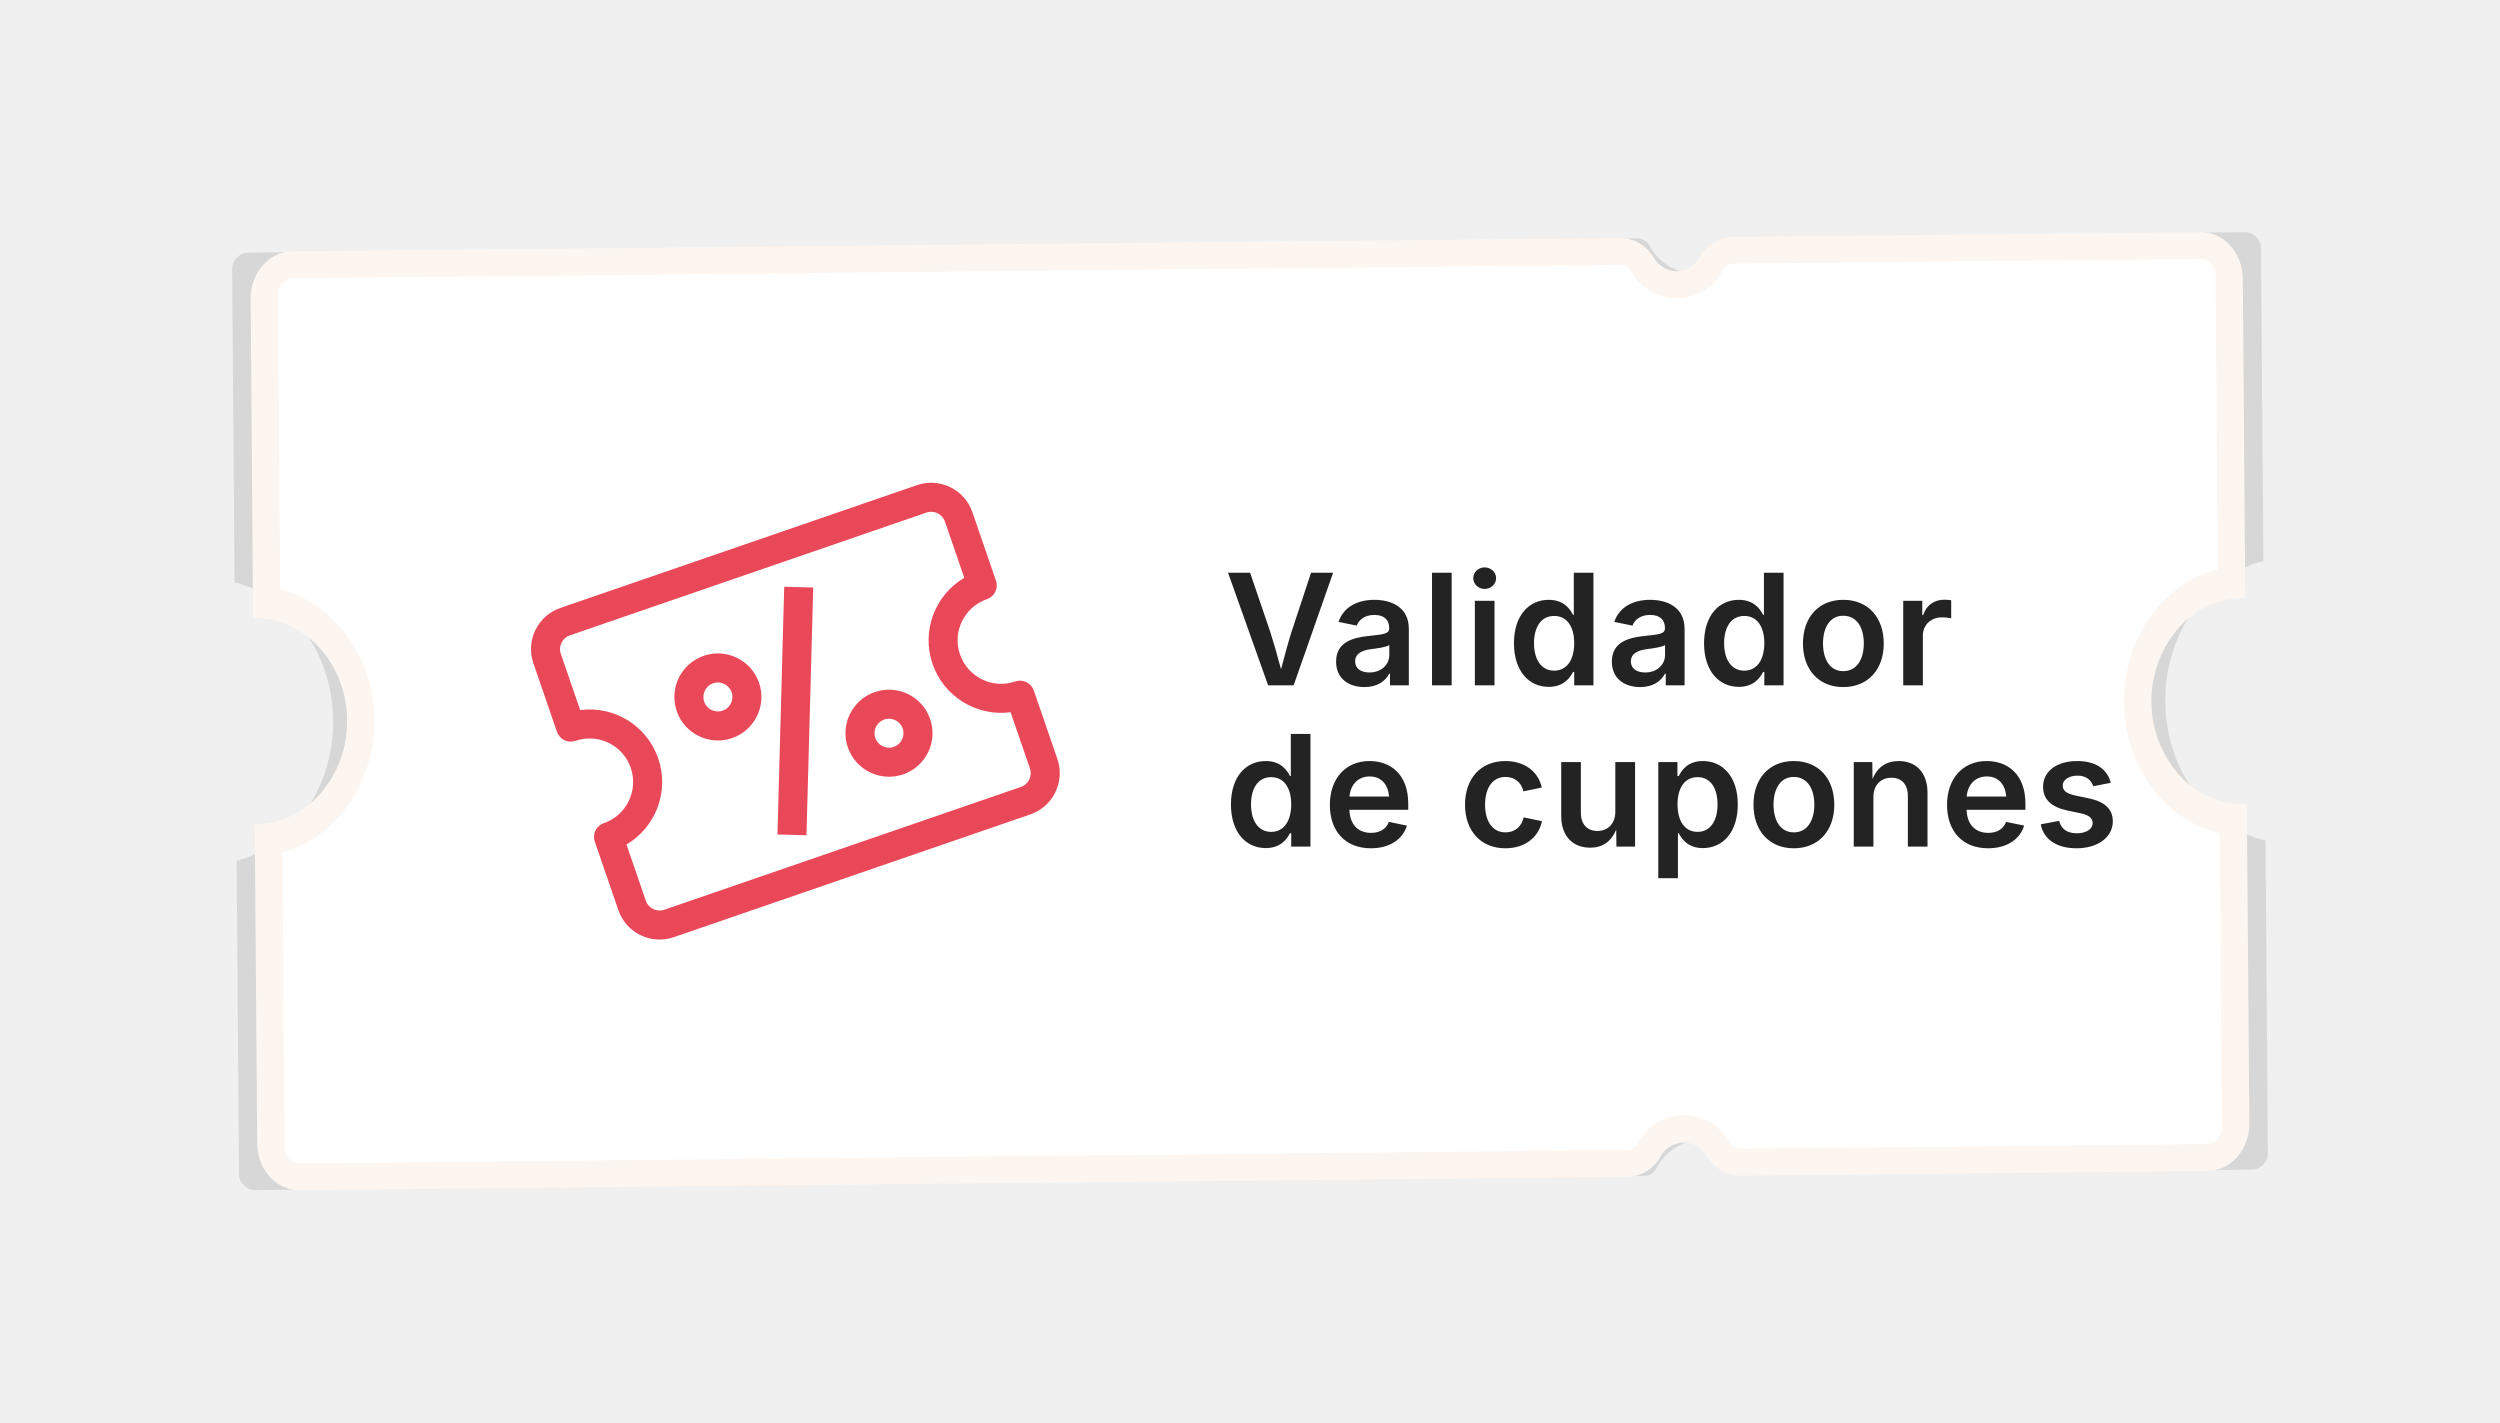
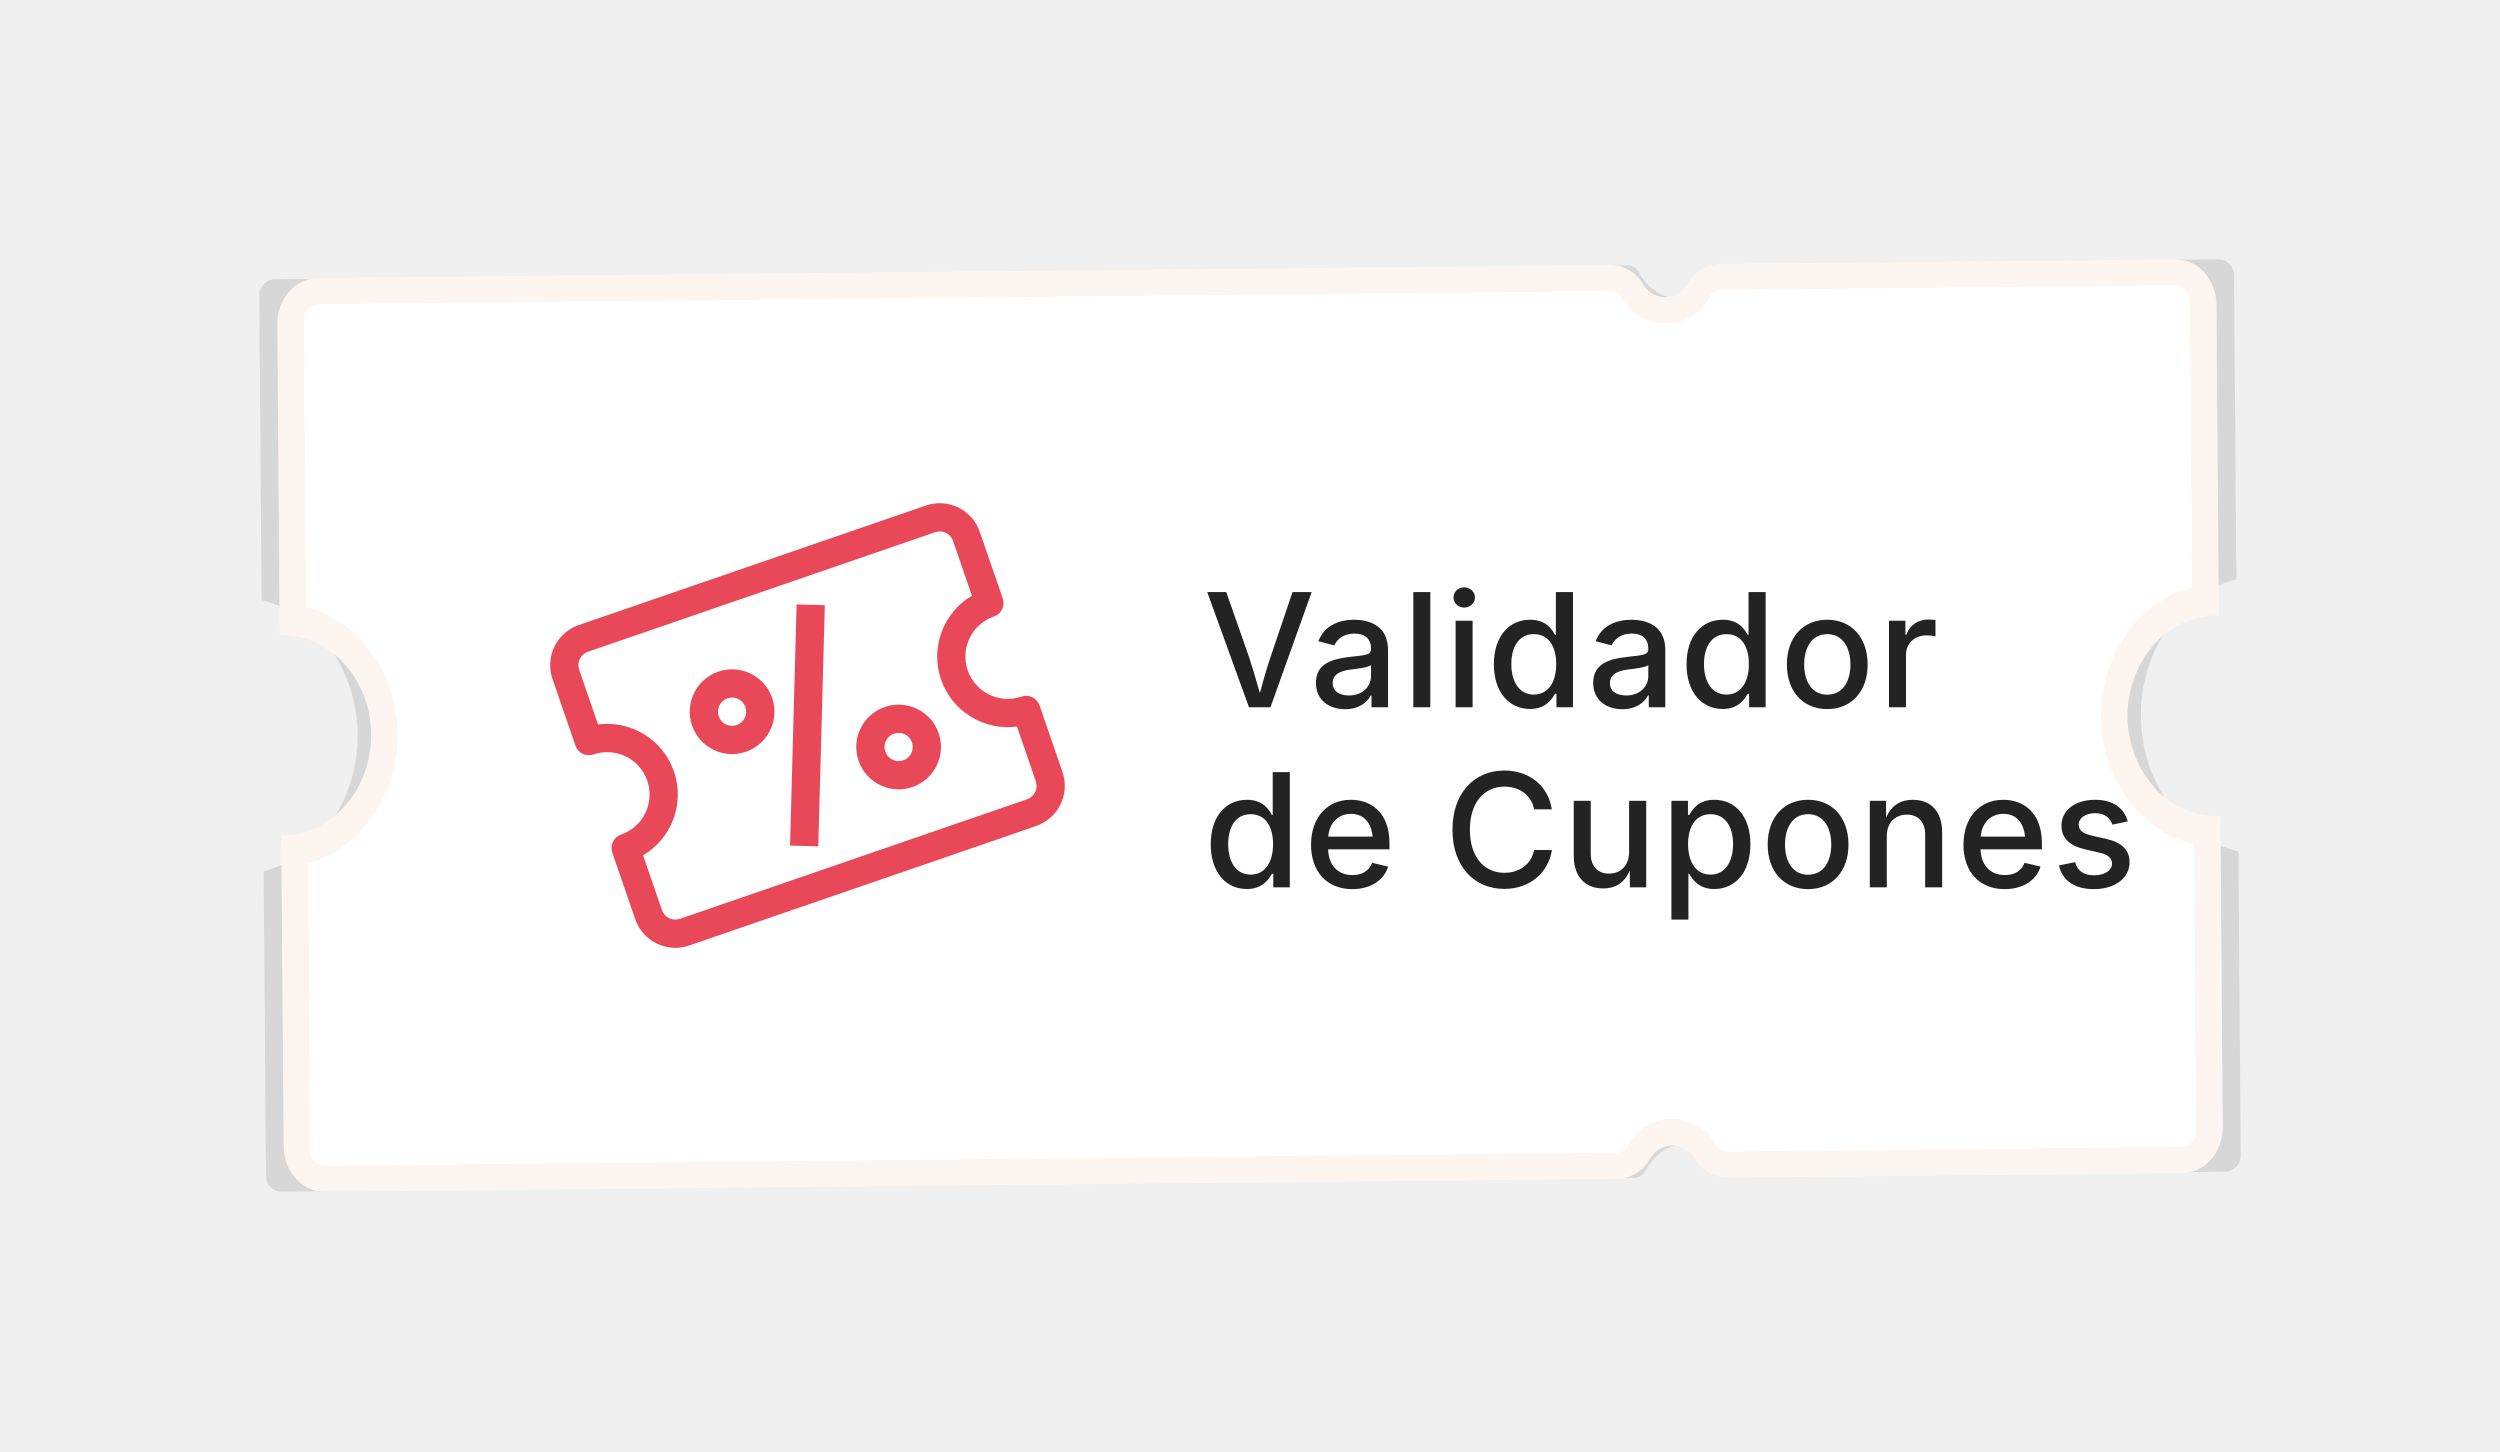
- <svg xmlns="http://www.w3.org/2000/svg" width="387.692" height="220.569" viewBox="0 0 387.692 220.569">
-   <g id="Grupo_1211" data-name="Grupo 1211" transform="translate(25.113 -72.277)">
-     <g id="Grupo_893" data-name="Grupo 893" transform="translate(10.887 102.882)">
-       <path id="Trazado_5094" data-name="Trazado 5094" d="M439.646,820.338a2.1,2.1,0,0,1-1.844-.946,8.359,8.359,0,0,0-14.973.173,2.082,2.082,0,0,1-1.819.965l-215.5,2.215a2.551,2.551,0,0,1-2.392-2.683l-.366-48.383c8.616-2.327,15.046-11.282,14.967-21.763s-6.644-19.291-15.294-21.438l-.366-48.383a2.568,2.568,0,0,1,2.351-2.732l215.5-2.215a2.075,2.075,0,0,1,1.844.946,8.359,8.359,0,0,0,14.974-.173,2.113,2.113,0,0,1,1.819-.965l75.753-.779a2.551,2.551,0,0,1,2.393,2.683l.366,48.308c-8.757,2.212-15.292,11.19-15.211,21.827s6.75,19.491,15.539,21.524l.366,48.309a2.568,2.568,0,0,1-2.351,2.732Z" transform="translate(-202.059 -668.781)" fill="#9f9f9f" opacity="0.3" />
-       <g id="Grupo_892" data-name="Grupo 892" transform="translate(2.874 5.393)">
+ <svg xmlns="http://www.w3.org/2000/svg" width="347.132" height="201.481" viewBox="0 0 347.132 201.481">
+   <g id="Grupo_1211" data-name="Grupo 1211" transform="translate(36 36)">
+     <g id="Grupo_893" data-name="Grupo 893" transform="translate(0 0)">
+       <path id="Trazado_5094" data-name="Trazado 5094" d="M409.121,801.559a1.833,1.833,0,0,1-1.607-.825,7.285,7.285,0,0,0-13.05.15,1.815,1.815,0,0,1-1.585.841l-187.811,1.931a2.223,2.223,0,0,1-2.085-2.338l-.319-42.167c7.509-2.028,13.113-9.832,13.044-18.967s-5.79-16.812-13.329-18.684l-.319-42.167a2.238,2.238,0,0,1,2.049-2.381l187.811-1.93a1.808,1.808,0,0,1,1.607.825,7.285,7.285,0,0,0,13.05-.151,1.841,1.841,0,0,1,1.585-.841l66.02-.678a2.223,2.223,0,0,1,2.085,2.339l.319,42.1c-7.632,1.928-13.327,9.752-13.257,19.023s5.883,16.986,13.543,18.758l.319,42.1a2.238,2.238,0,0,1-2.049,2.381Z" transform="translate(-202.059 -674.175)" fill="#9f9f9f" opacity="0.3" />
+       <g id="Grupo_892" data-name="Grupo 892" transform="translate(2.504)">
        <g id="Grupo_891" data-name="Grupo 891" transform="translate(0)">
-           <path id="Trazado_5092" data-name="Trazado 5092" d="M486.012,736.835c.07,9.087,6.7,16.389,14.81,16.307l.379,49.117c.029,3.776-2.687,6.872-6.06,6.906l-72.344.73a5.718,5.718,0,0,1-5-2.809,4.418,4.418,0,0,0-7.845.079A5.747,5.747,0,0,1,405,810.074L199.2,812.15c-3.372.034-6.136-3.006-6.165-6.783l-.379-49.129c8.009-.212,14.392-7.593,14.323-16.588s-6.566-16.233-14.576-16.283l-.379-49.13c-.029-3.776,2.688-6.872,6.06-6.906l205.8-2.076a5.717,5.717,0,0,1,5,2.809,4.418,4.418,0,0,0,7.845-.079,5.748,5.748,0,0,1,4.954-2.909l72.344-.73c3.373-.034,6.136,3.007,6.165,6.783l.379,49.117C492.454,720.327,485.942,727.762,486.012,736.835Z" transform="translate(-191.639 -663.962)" fill="#fdf6f0" />
-           <path id="Trazado_5093" data-name="Trazado 5093" d="M198.527,811.917c-3.555,0-6.462-3.222-6.492-7.212l-.382-49.525.378-.01c7.758-.205,14.015-7.443,13.948-16.134s-6.435-15.788-14.2-15.837l-.378,0-.382-49.525a7.709,7.709,0,0,1,1.867-5.167,6.139,6.139,0,0,1,4.573-2.176l205.8-2.074a6.062,6.062,0,0,1,5.319,3,4.168,4.168,0,0,0,3.581,2.153h.04a4.187,4.187,0,0,0,3.586-2.224,6.093,6.093,0,0,1,5.273-3.107l72.344-.729a6.125,6.125,0,0,1,4.605,2.084,7.673,7.673,0,0,1,1.946,5.129l.383,49.518-.383,0a13.524,13.524,0,0,0-10.08,4.792,17.374,17.374,0,0,0,.174,22.616,13.512,13.512,0,0,0,10.153,4.589l.383,0,.382,49.518a7.706,7.706,0,0,1-1.867,5.167,6.137,6.137,0,0,1-4.573,2.176l-72.344.729a6.045,6.045,0,0,1-5.319-3,4.17,4.17,0,0,0-3.581-2.153h-.04a4.187,4.187,0,0,0-3.586,2.224,6.093,6.093,0,0,1-5.273,3.107l-205.8,2.074Zm-6.1-55.887L192.8,804.7c.027,3.53,2.617,6.375,5.778,6.344l205.8-2.074a5.345,5.345,0,0,0,4.637-2.708,4.934,4.934,0,0,1,4.222-2.622,4.858,4.858,0,0,1,4.263,2.539,5.28,5.28,0,0,0,4.677,2.613l72.344-.729a5.42,5.42,0,0,0,4.038-1.92A6.772,6.772,0,0,0,500.2,801.6l-.376-48.648a14.2,14.2,0,0,1-10.308-4.833,17.811,17.811,0,0,1-4.506-11.895h0a17.866,17.866,0,0,1,4.321-11.972,14.277,14.277,0,0,1,10.232-5.039l-.376-48.648a6.739,6.739,0,0,0-1.711-4.505,5.358,5.358,0,0,0-4.067-1.839l-72.344.729a5.346,5.346,0,0,0-4.637,2.708,4.777,4.777,0,0,1-8.484.084,5.316,5.316,0,0,0-4.62-2.613h-.057l-205.8,2.074a5.419,5.419,0,0,0-4.038,1.92,6.772,6.772,0,0,0-1.642,4.539l.376,48.667c8.005.275,14.51,7.678,14.58,16.7S200.425,755.593,192.426,756.03Z" transform="translate(-191.022 -663.345)" fill="#fdf6f0" />
+           <path id="Trazado_5092" data-name="Trazado 5092" d="M448.241,727.522c.061,7.919,5.835,14.283,12.907,14.212l.33,42.806c.025,3.291-2.342,5.989-5.281,6.019l-63.049.636a4.983,4.983,0,0,1-4.356-2.448,3.85,3.85,0,0,0-6.837.069,5.009,5.009,0,0,1-4.318,2.535L198.277,793.16c-2.939.029-5.348-2.62-5.373-5.912l-.33-42.817c6.98-.184,12.543-6.618,12.483-14.456s-5.722-14.148-12.7-14.191l-.33-42.818c-.025-3.291,2.342-5.989,5.281-6.019l179.359-1.809a4.982,4.982,0,0,1,4.356,2.448,3.85,3.85,0,0,0,6.837-.069,5.009,5.009,0,0,1,4.318-2.535l63.05-.636c2.939-.029,5.348,2.621,5.373,5.911l.33,42.806C453.855,713.135,448.18,719.615,448.241,727.522Z" transform="translate(-191.688 -664.011)" fill="#fdf6f0" />
+           <path id="Trazado_5093" data-name="Trazado 5093" d="M197.563,792.828c-3.1,0-5.632-2.808-5.658-6.286l-.333-43.162.329-.008c6.762-.179,12.215-6.486,12.156-14.061s-5.608-13.76-12.371-13.8l-.329,0-.333-43.163a6.719,6.719,0,0,1,1.627-4.5,5.351,5.351,0,0,1,3.985-1.9l179.359-1.807a5.283,5.283,0,0,1,4.636,2.613,3.633,3.633,0,0,0,3.121,1.877h.035a3.649,3.649,0,0,0,3.125-1.938,5.31,5.31,0,0,1,4.6-2.707l63.05-.635a5.338,5.338,0,0,1,4.014,1.816,6.688,6.688,0,0,1,1.7,4.47l.333,43.156-.334,0a11.787,11.787,0,0,0-8.785,4.176,15.142,15.142,0,0,0,.152,19.711,11.777,11.777,0,0,0,8.848,4l.334,0,.333,43.156a6.716,6.716,0,0,1-1.627,4.5,5.348,5.348,0,0,1-3.985,1.9l-63.049.636a5.269,5.269,0,0,1-4.635-2.613,3.634,3.634,0,0,0-3.121-1.876h-.035a3.649,3.649,0,0,0-3.125,1.938,5.31,5.31,0,0,1-4.6,2.708l-179.359,1.807Zm-5.317-48.707.327,42.414c.024,3.077,2.28,5.556,5.036,5.529l179.359-1.807a4.659,4.659,0,0,0,4.041-2.36,4.3,4.3,0,0,1,3.68-2.285,4.234,4.234,0,0,1,3.715,2.212,4.6,4.6,0,0,0,4.076,2.277l63.05-.635a4.724,4.724,0,0,0,3.519-1.674,5.9,5.9,0,0,0,1.43-3.956l-.327-42.4a12.373,12.373,0,0,1-8.984-4.212,15.523,15.523,0,0,1-3.927-10.366h0a15.57,15.57,0,0,1,3.766-10.434,12.442,12.442,0,0,1,8.917-4.391l-.328-42.4a5.874,5.874,0,0,0-1.491-3.926,4.669,4.669,0,0,0-3.545-1.6l-63.049.635a4.659,4.659,0,0,0-4.041,2.36,4.164,4.164,0,0,1-7.394.073,4.633,4.633,0,0,0-4.026-2.277H376l-179.359,1.807a4.723,4.723,0,0,0-3.519,1.674,5.9,5.9,0,0,0-1.431,3.956l.327,42.415c6.977.24,12.646,6.692,12.707,14.552S199.217,743.741,192.245,744.122Z" transform="translate(-191.022 -663.345)" fill="#fdf6f0" />
        </g>
-         <path id="Trazado_5094-2" data-name="Trazado 5094" d="M428.954,812.171a2.016,2.016,0,0,1-1.761-.893,8.024,8.024,0,0,0-14.3.163,1.994,1.994,0,0,1-1.737.911l-205.8,2.092a2.42,2.42,0,0,1-2.285-2.533l-.35-45.68c8.228-2.2,14.369-10.651,14.293-20.547s-6.345-18.213-14.606-20.24l-.35-45.68a2.435,2.435,0,0,1,2.246-2.58l205.8-2.091a1.989,1.989,0,0,1,1.761.893,8.024,8.024,0,0,0,14.3-.163,2.024,2.024,0,0,1,1.737-.911l72.344-.735a2.419,2.419,0,0,1,2.285,2.533l.349,45.609c-8.363,2.089-14.6,10.564-14.527,20.607s6.446,18.4,14.84,20.321l.349,45.61a2.434,2.434,0,0,1-2.246,2.579Z" transform="translate(-197.828 -670.024)" fill="#fff" />
+         <path id="Trazado_5094-2" data-name="Trazado 5094" d="M399.8,794.442a1.757,1.757,0,0,1-1.535-.779,6.993,6.993,0,0,0-12.462.142,1.738,1.738,0,0,1-1.514.794l-179.359,1.823a2.109,2.109,0,0,1-1.991-2.208l-.3-39.811c7.171-1.915,12.523-9.283,12.457-17.907s-5.53-15.873-12.729-17.64l-.3-39.811a2.122,2.122,0,0,1,1.957-2.248l179.359-1.823a1.733,1.733,0,0,1,1.535.779,6.993,6.993,0,0,0,12.463-.142,1.764,1.764,0,0,1,1.514-.794l63.049-.641a2.109,2.109,0,0,1,1.991,2.208l.3,39.75c-7.289,1.82-12.728,9.207-12.66,17.96S457.19,750.13,464.5,751.8l.3,39.75a2.121,2.121,0,0,1-1.957,2.248Z" transform="translate(-198.372 -670.557)" fill="#fff" />
      </g>
    </g>
-     <text id="Validador_de_cupones" data-name="Validador de cupones" transform="translate(164.733 155.561)" fill="#232323" font-size="24" font-family="SFProDisplay-Semibold, SF Pro Display" font-weight="600" letter-spacing="0.015em">
-       <tspan x="0" y="23">Validador</tspan>
-       <tspan x="0" y="48">de cupones</tspan>
+     <text id="Validador_de_Cupones" data-name="Validador de Cupones" transform="translate(131.08 41.209)" fill="#232323" font-size="22" font-family="SFProDisplay-Medium, SF Pro Display" font-weight="500" letter-spacing="0.015em">
+       <tspan x="0" y="21">Validador</tspan>
+       <tspan x="0" y="46">de Cupones</tspan>
    </text>
-     <g id="Grupo_1234" data-name="Grupo 1234" transform="translate(34.567 108.239) rotate(-19)">
-       <path id="Trazado_5395" data-name="Trazado 5395" d="M65.251,118H6.75A6.758,6.758,0,0,1,0,111.25V100a2.249,2.249,0,0,1,2.25-2.25,6.75,6.75,0,0,0,0-13.5A2.248,2.248,0,0,1,0,82V70.749A6.758,6.758,0,0,1,6.75,64h58.5A6.758,6.758,0,0,1,72,70.749V82a2.249,2.249,0,0,1-2.25,2.25,6.75,6.75,0,0,0,0,13.5A2.249,2.249,0,0,1,72,100v11.25a6.758,6.758,0,0,1-6.75,6.75ZM4.5,102.023v9.226a2.252,2.252,0,0,0,2.25,2.25h58.5a2.252,2.252,0,0,0,2.25-2.25v-9.226a11.251,11.251,0,0,1,0-22.048V70.749a2.252,2.252,0,0,0-2.25-2.25H6.75a2.252,2.252,0,0,0-2.25,2.25v9.226a11.251,11.251,0,0,1,0,22.048Z" transform="translate(0 0)" fill="#e94859" />
-       <path id="Trazado_5396" data-name="Trazado 5396" d="M193.028,158.241l13.5-35.988,4.214,1.58-13.5,35.988Z" transform="translate(-165.883 -50.062)" fill="#e94859" />
-       <path id="path-1" d="M139.059,178.886a6.75,6.75,0,1,1,6.75-6.75,6.758,6.758,0,0,1-6.75,6.75Zm0-9a2.25,2.25,0,1,0,2.25,2.25A2.252,2.252,0,0,0,139.059,169.886Z" transform="translate(-113.703 -87.129)" fill="#e94859" />
-       <path id="path-1-2" data-name="path-1" d="M304.445,278.117a6.75,6.75,0,1,1,6.75-6.75A6.758,6.758,0,0,1,304.445,278.117Zm0-9a2.25,2.25,0,1,0,2.25,2.25A2.252,2.252,0,0,0,304.445,269.117Z" transform="translate(-255.831 -172.406)" fill="#e94859" />
+     <g id="Grupo_1234" data-name="Grupo 1234" transform="translate(38.797 52.706) rotate(-19)">
+       <path id="Trazado_5395" data-name="Trazado 5395" d="M56.868,47.063H5.883A5.889,5.889,0,0,1,0,41.18v-9.8a1.96,1.96,0,0,1,1.961-1.961,5.883,5.883,0,0,0,0-11.766A1.96,1.96,0,0,1,0,15.688v-9.8A5.889,5.889,0,0,1,5.883,0H56.868a5.889,5.889,0,0,1,5.883,5.883v9.8a1.96,1.96,0,0,1-1.961,1.961,5.883,5.883,0,0,0,0,11.766,1.96,1.96,0,0,1,1.961,1.961v9.8a5.89,5.89,0,0,1-5.883,5.883ZM3.922,33.139V41.18a1.962,1.962,0,0,0,1.961,1.961H56.868a1.962,1.962,0,0,0,1.961-1.961V33.139a9.806,9.806,0,0,1,0-19.215V5.883a1.962,1.962,0,0,0-1.961-1.961H5.883A1.962,1.962,0,0,0,3.922,5.883v8.041a9.806,9.806,0,0,1,0,19.215Z" fill="#e94859" />
+       <path id="Trazado_5396" data-name="Trazado 5396" d="M0,31.364,11.762,0l3.672,1.377L3.672,32.741Z" transform="translate(23.657 7.14)" fill="#e94859" />
+       <path id="path-1" d="M5.883,11.766a5.883,5.883,0,1,1,5.883-5.883,5.889,5.889,0,0,1-5.883,5.883Zm0-7.844A1.961,1.961,0,1,0,7.844,5.883,1.962,1.962,0,0,0,5.883,3.922Z" transform="translate(16.216 12.426)" fill="#e94859" />
+       <path id="path-1-2" data-name="path-1" d="M5.883,11.766a5.883,5.883,0,1,1,5.883-5.883A5.889,5.889,0,0,1,5.883,11.766Zm0-7.844A1.961,1.961,0,1,0,7.844,5.883,1.962,1.962,0,0,0,5.883,3.922Z" transform="translate(36.485 24.588)" fill="#e94859" />
    </g>
  </g>
</svg>
